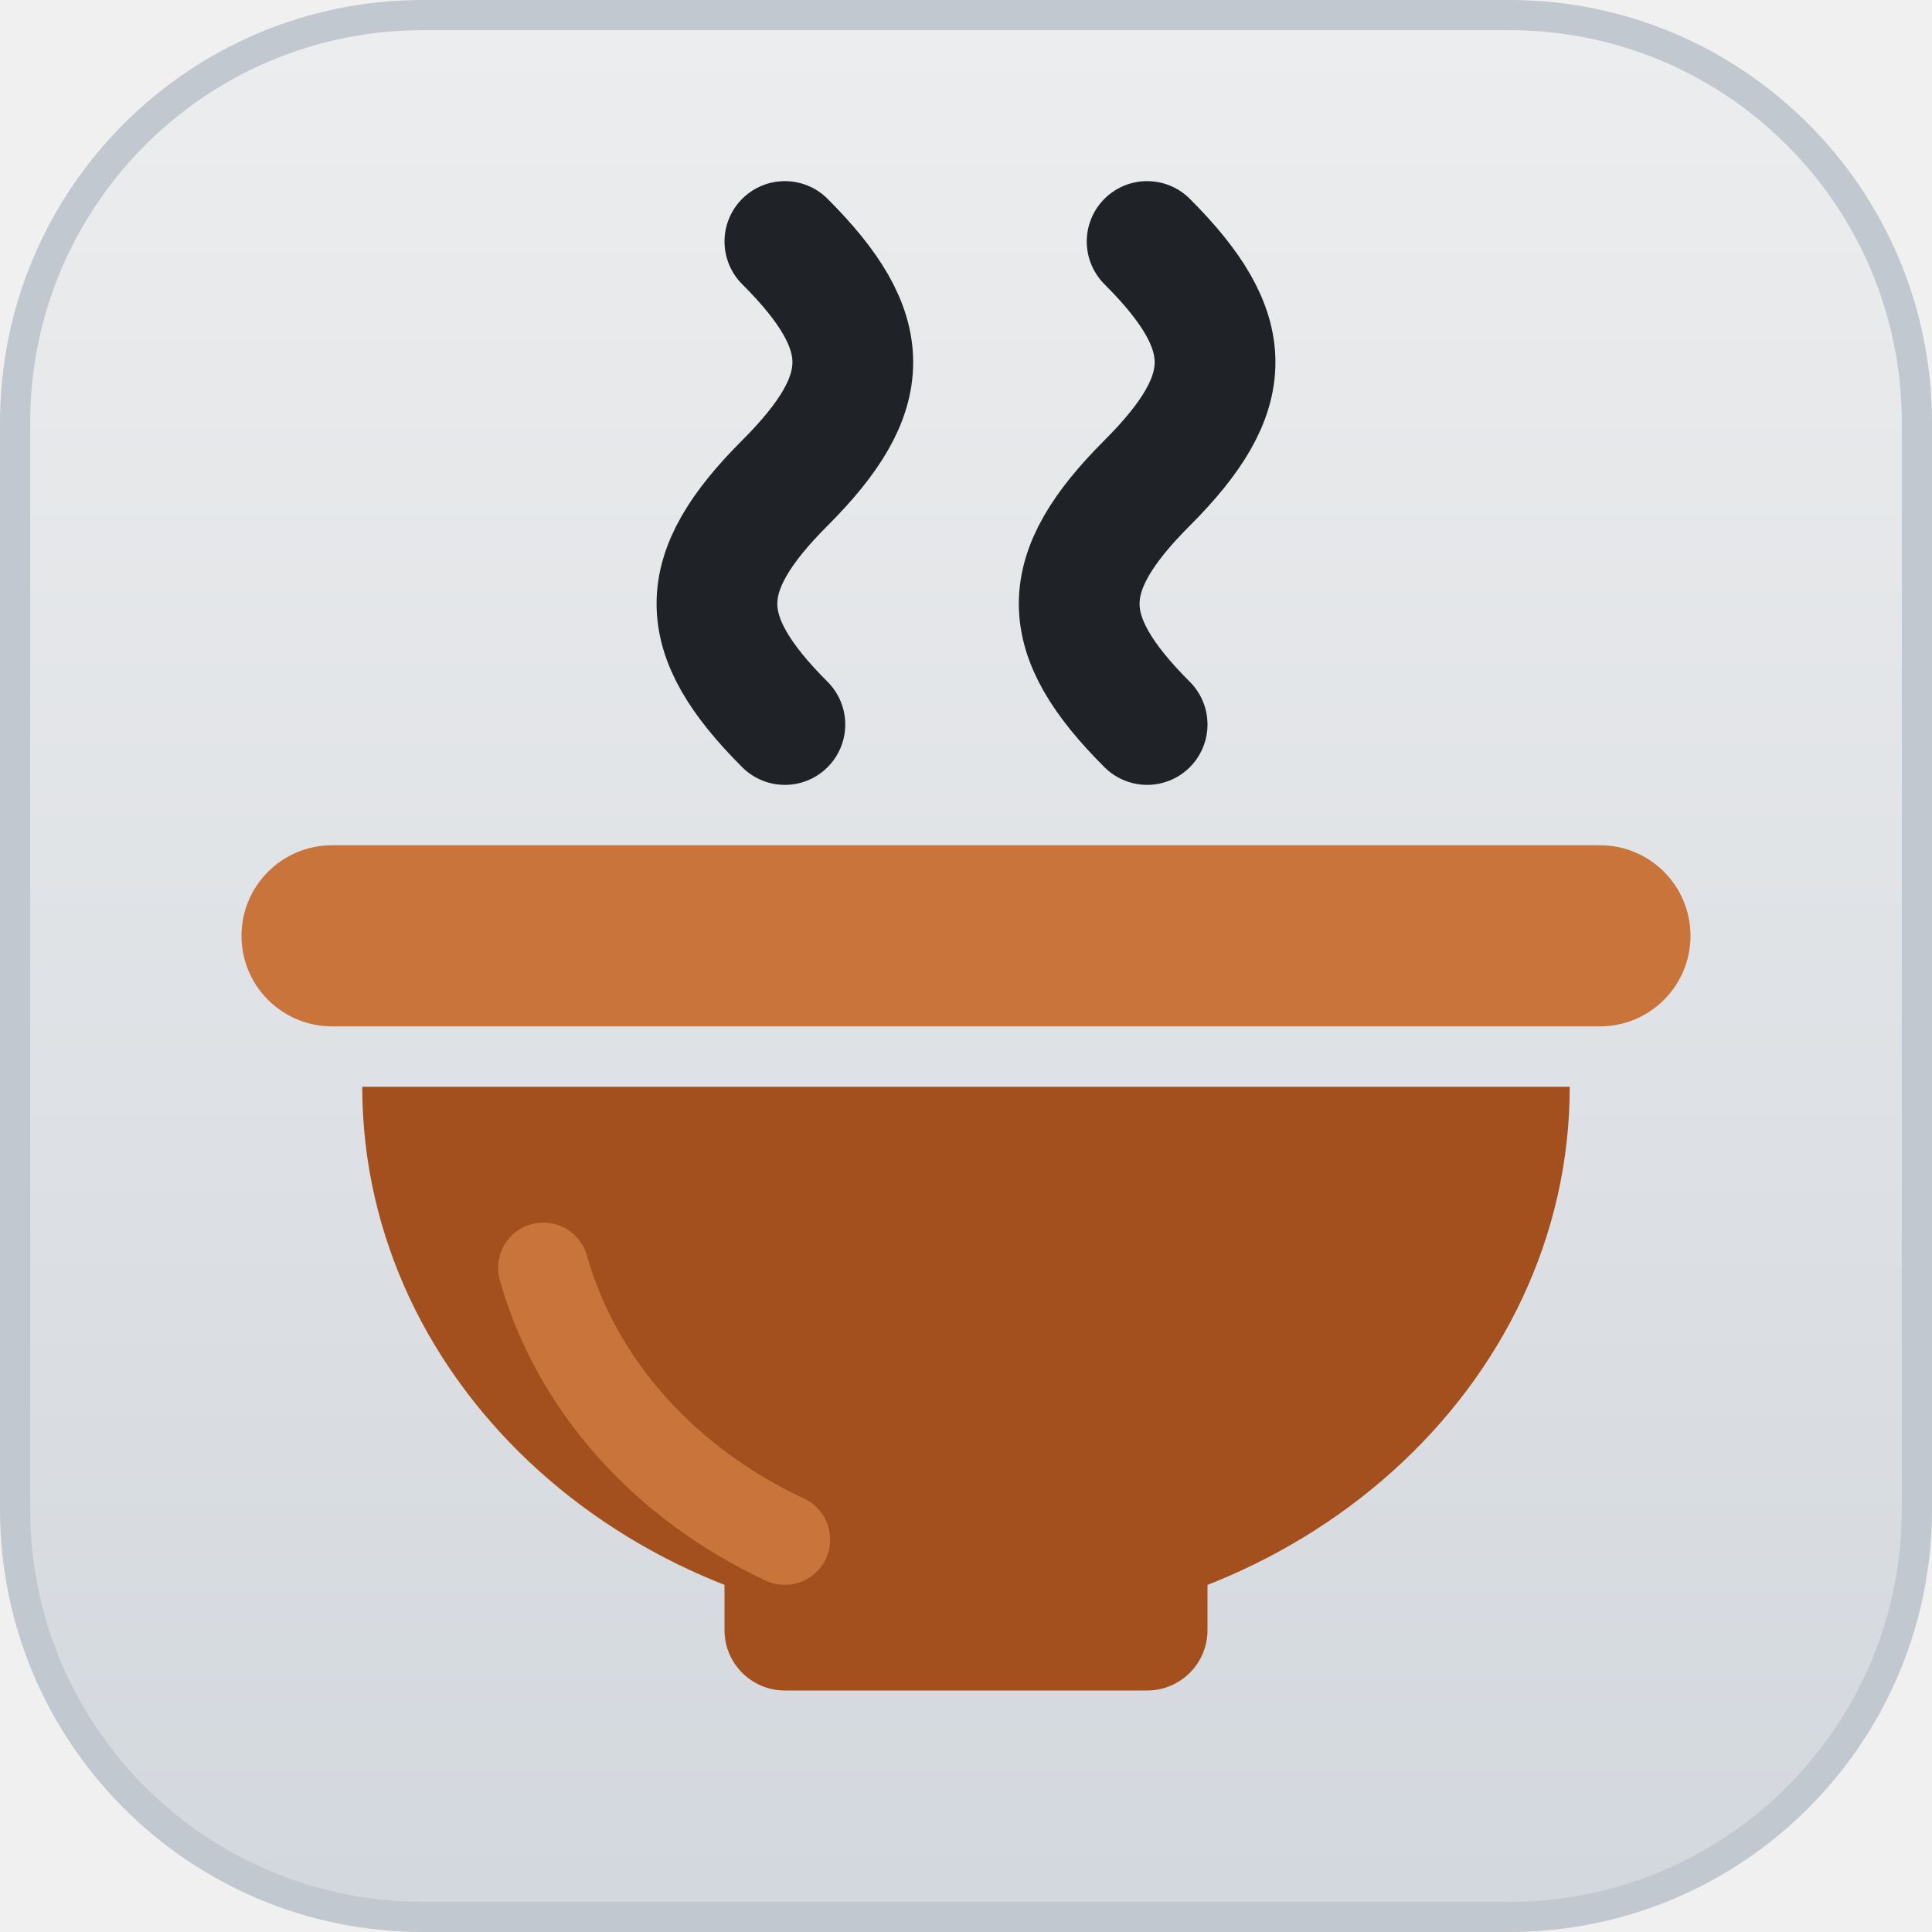
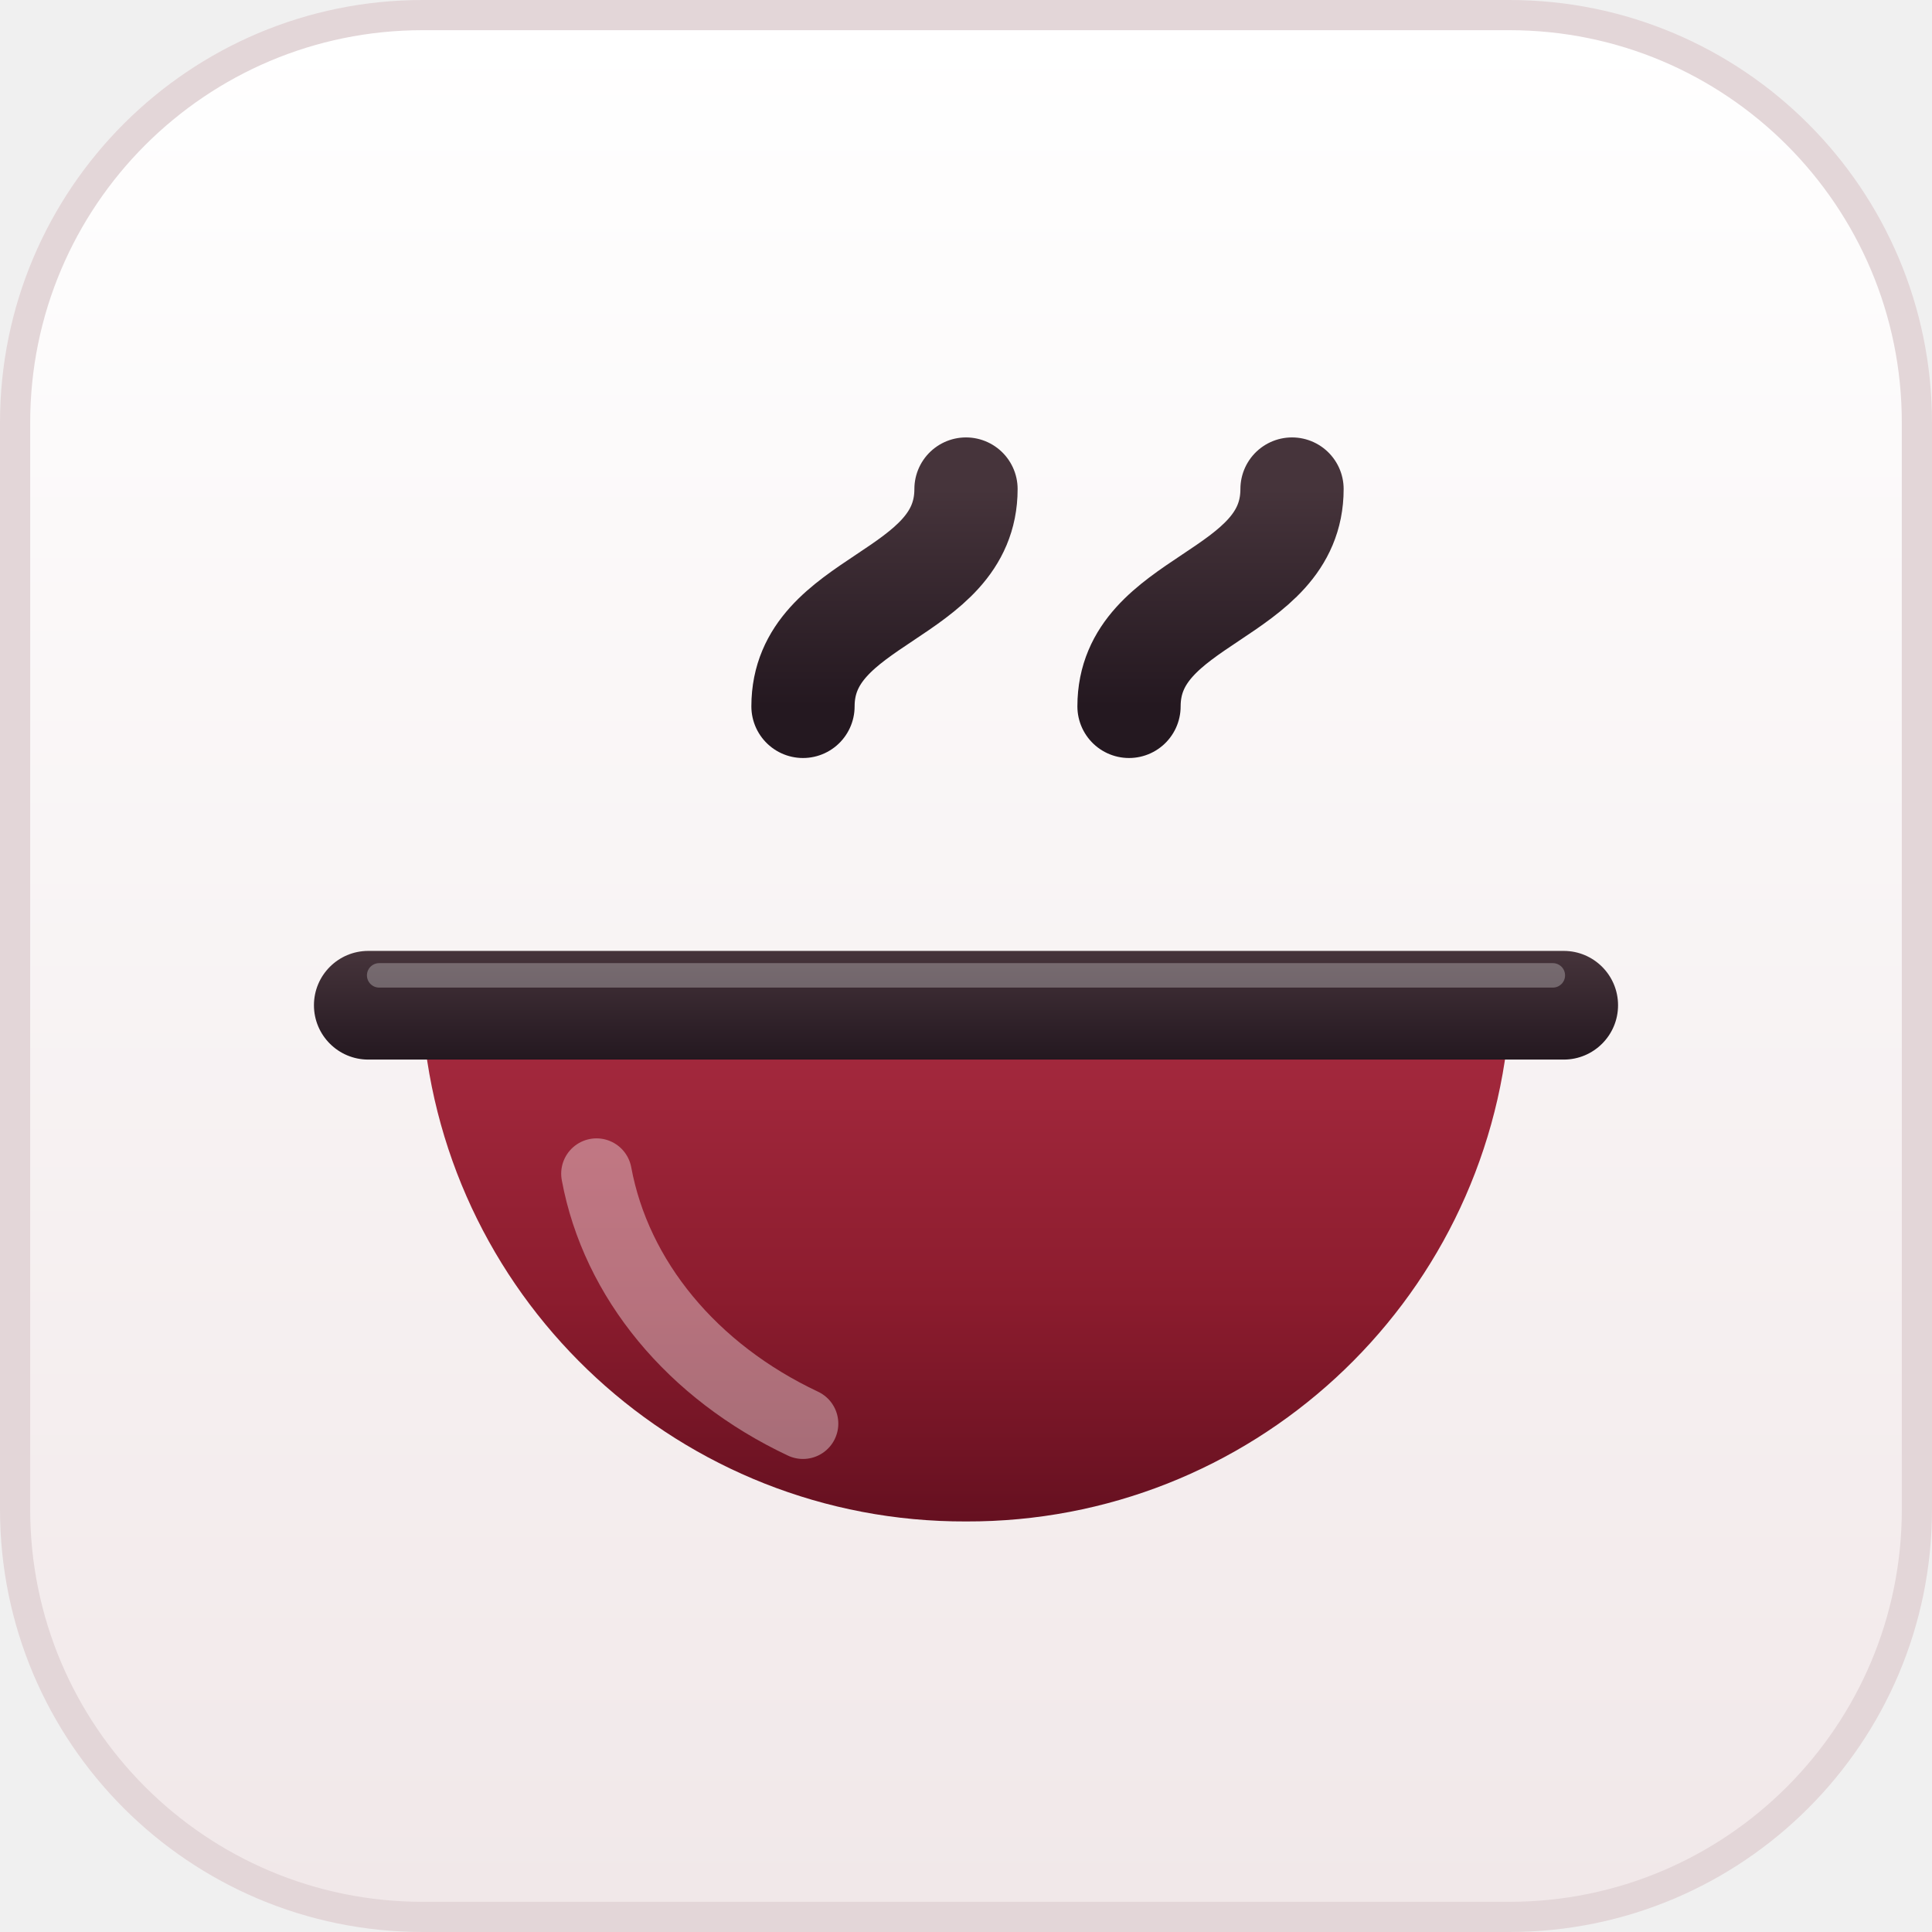
<svg xmlns="http://www.w3.org/2000/svg" viewBox="0 0 32 32">
  <style>
- 		.top { stop-color: #ecedee; }
- 		.foot { stop-color: #d3d8de; }
- 		.edge { stroke: #c2c8cf; }
- 		.bowl { fill: #a4501e; }
- 		.rim { fill: #c9743a; }
- 		.sheen { stroke: #c9743a; }
- 		.steam { stroke: #1f2328; }
+ 		.top { stop-color: #ffffff; }
+ 		.foot { stop-color: #f1e8e9; }
+ 		.edge { stroke: #e3d6d8; }
+ 		.w0 { stop-color: #a62a3f; }
+ 		.w1 { stop-color: #8c1c2e; }
+ 		.w2 { stop-color: #651020; }
+ 		.k0 { stop-color: #46343b; }
+ 		.k1 { stop-color: #241820; }
+ 		.glint { stroke: #ffffff; stroke-opacity: 0.38; }
+ 		.lip { stroke: #ffffff; stroke-opacity: 0.28; }
		@media (prefers-color-scheme: dark) {
- 			.top { stop-color: #262b31; }
- 			.foot { stop-color: #1c2025; }
- 			.edge { stroke: #3f4851; }
- 			.bowl { fill: #e49a66; }
- 			.rim { fill: #f2bc93; }
- 			.sheen { stroke: #f2bc93; }
- 			.steam { stroke: #ebeef1; }
+ 			.top { stop-color: #2a2224; }
+ 			.foot { stop-color: #1c1819; }
+ 			.edge { stroke: #3d3234; }
+ 			.w0 { stop-color: #f98086; }
+ 			.w1 { stop-color: #f4666c; }
+ 			.w2 { stop-color: #c2414c; }
+ 			.k0 { stop-color: #fbf3f4; }
+ 			.k1 { stop-color: #e0d3d5; }
+ 			.glint { stroke-opacity: 0.3; }
+ 			.lip { stroke: #1c1819; stroke-opacity: 0.25; }
		}
	</style>
  <defs>
-     <linearGradient id="steel" x1="0" y1="0" x2="0" y2="1">
+     <linearGradient id="tile" x1="0" y1="0" x2="0" y2="1">
      <stop class="top" offset="0" />
      <stop class="foot" offset="1" />
    </linearGradient>
+     <linearGradient id="wine" x1="0" y1="0" x2="0" y2="1">
+       <stop class="w0" offset="0" />
+       <stop class="w1" offset="0.55" />
+       <stop class="w2" offset="1" />
+     </linearGradient>
+     <linearGradient id="ink" x1="0" y1="0" x2="0" y2="1">
+       <stop class="k0" offset="0" />
+       <stop class="k1" offset="1" />
+     </linearGradient>
  </defs>
-   <rect class="edge" x="0.25" y="0.25" width="31.5" height="31.5" rx="6.75" stroke-width="0.5" fill="url(#steel)" />
-   <path class="steam" d="M13 12c-1.5-1.5-1.5-2.5 0-4s1.5-2.5 0-4M19 12c-1.5-1.5-1.5-2.5 0-4s1.5-2.5 0-4" fill="none" stroke-width="2" stroke-linecap="round" />
-   <path class="bowl" d="M6 18h20a10 9 0 0 1-20 0ZM12 26h8v1a1 1 0 0 1-1 1h-6a1 1 0 0 1-1-1Z" />
-   <rect class="rim" x="4" y="14" width="24" height="3" rx="1.5" />
-   <path class="sheen" d="M9 21a8 7 0 0 0 4 4.5" fill="none" stroke-width="1.5" stroke-linecap="round" />
+   <rect class="edge" x="0.25" y="0.25" width="31.5" height="31.5" rx="6.75" fill="url(#tile)" stroke-width="0.5" />
+   <g transform="translate(16 16.2) scale(0.9) translate(-16 -16)">
+     <path d="M13 11c0-2 3-2 3-4M19 11c0-2 3-2 3-4" fill="none" stroke="url(#ink)" stroke-width="1.9" stroke-linecap="round" />
+     <path d="M6 16.8h20a10 10 0 0 1-10 9.2 10 10 0 0 1-10-9.2Z" fill="url(#wine)" />
+     <path class="glint" d="M9.2 19.6a7.6 6.4 0 0 0 3.8 4.6" fill="none" stroke-width="1.3" stroke-linecap="round" />
+     <rect x="4" y="15.5" width="24" height="2" rx="1" fill="url(#ink)" />
+     <path class="lip" d="M5.2 15.95h21.6" fill="none" stroke-width="0.45" stroke-linecap="round" />
+   </g>
</svg>
